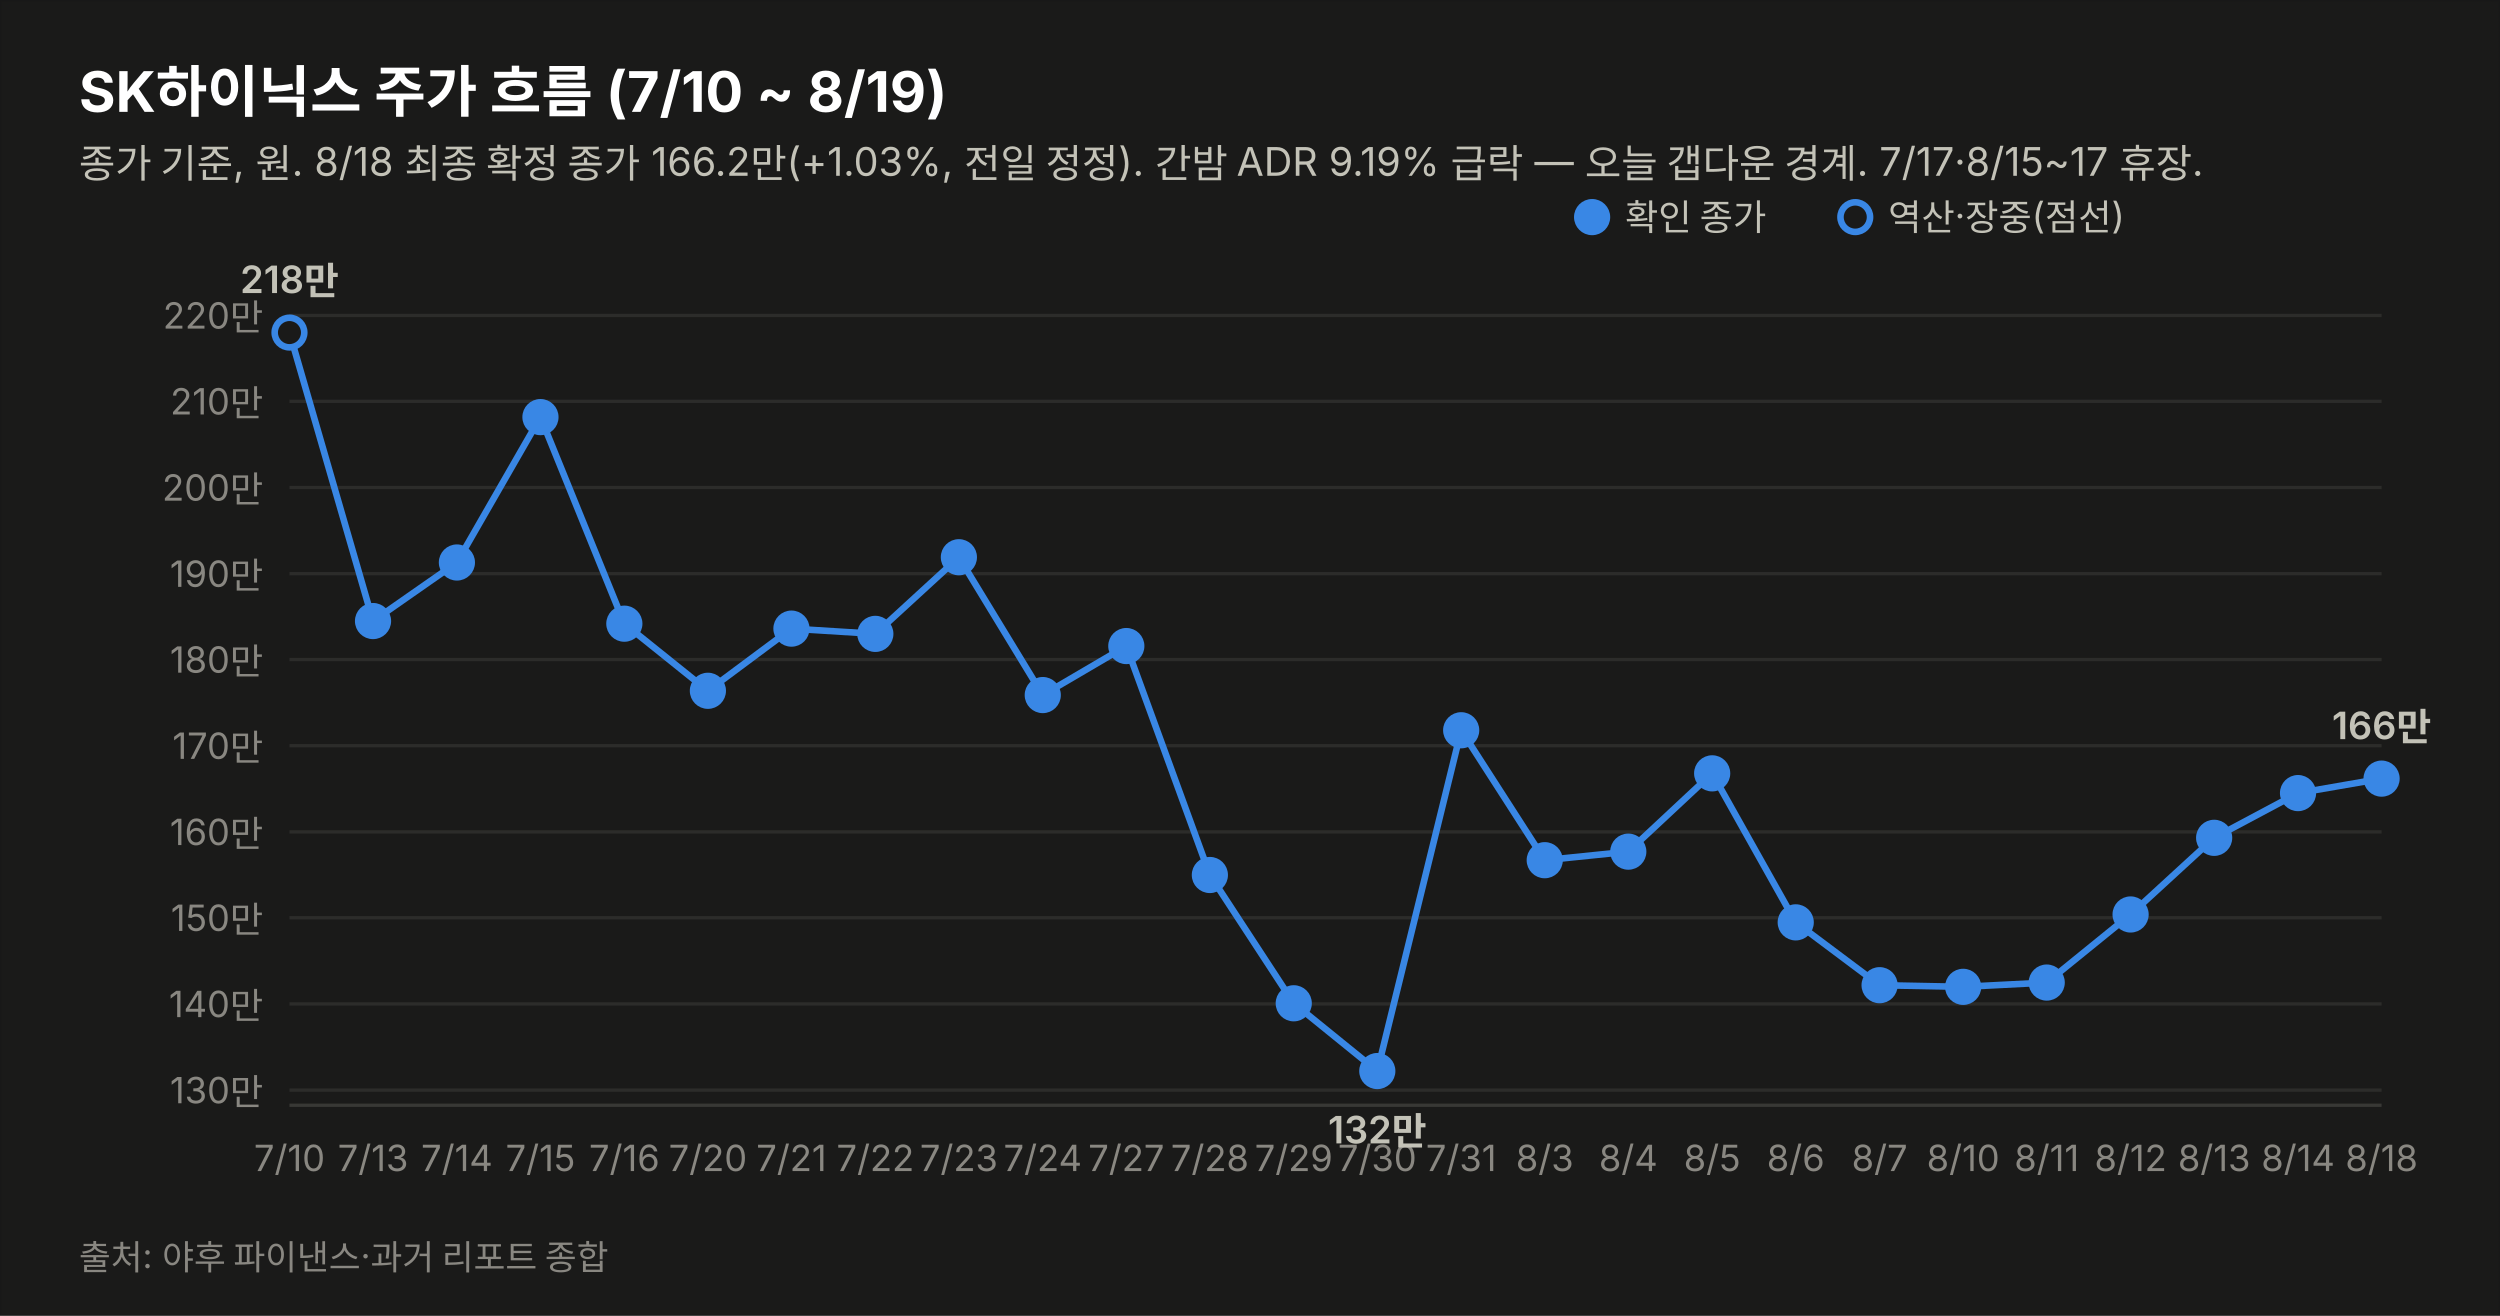
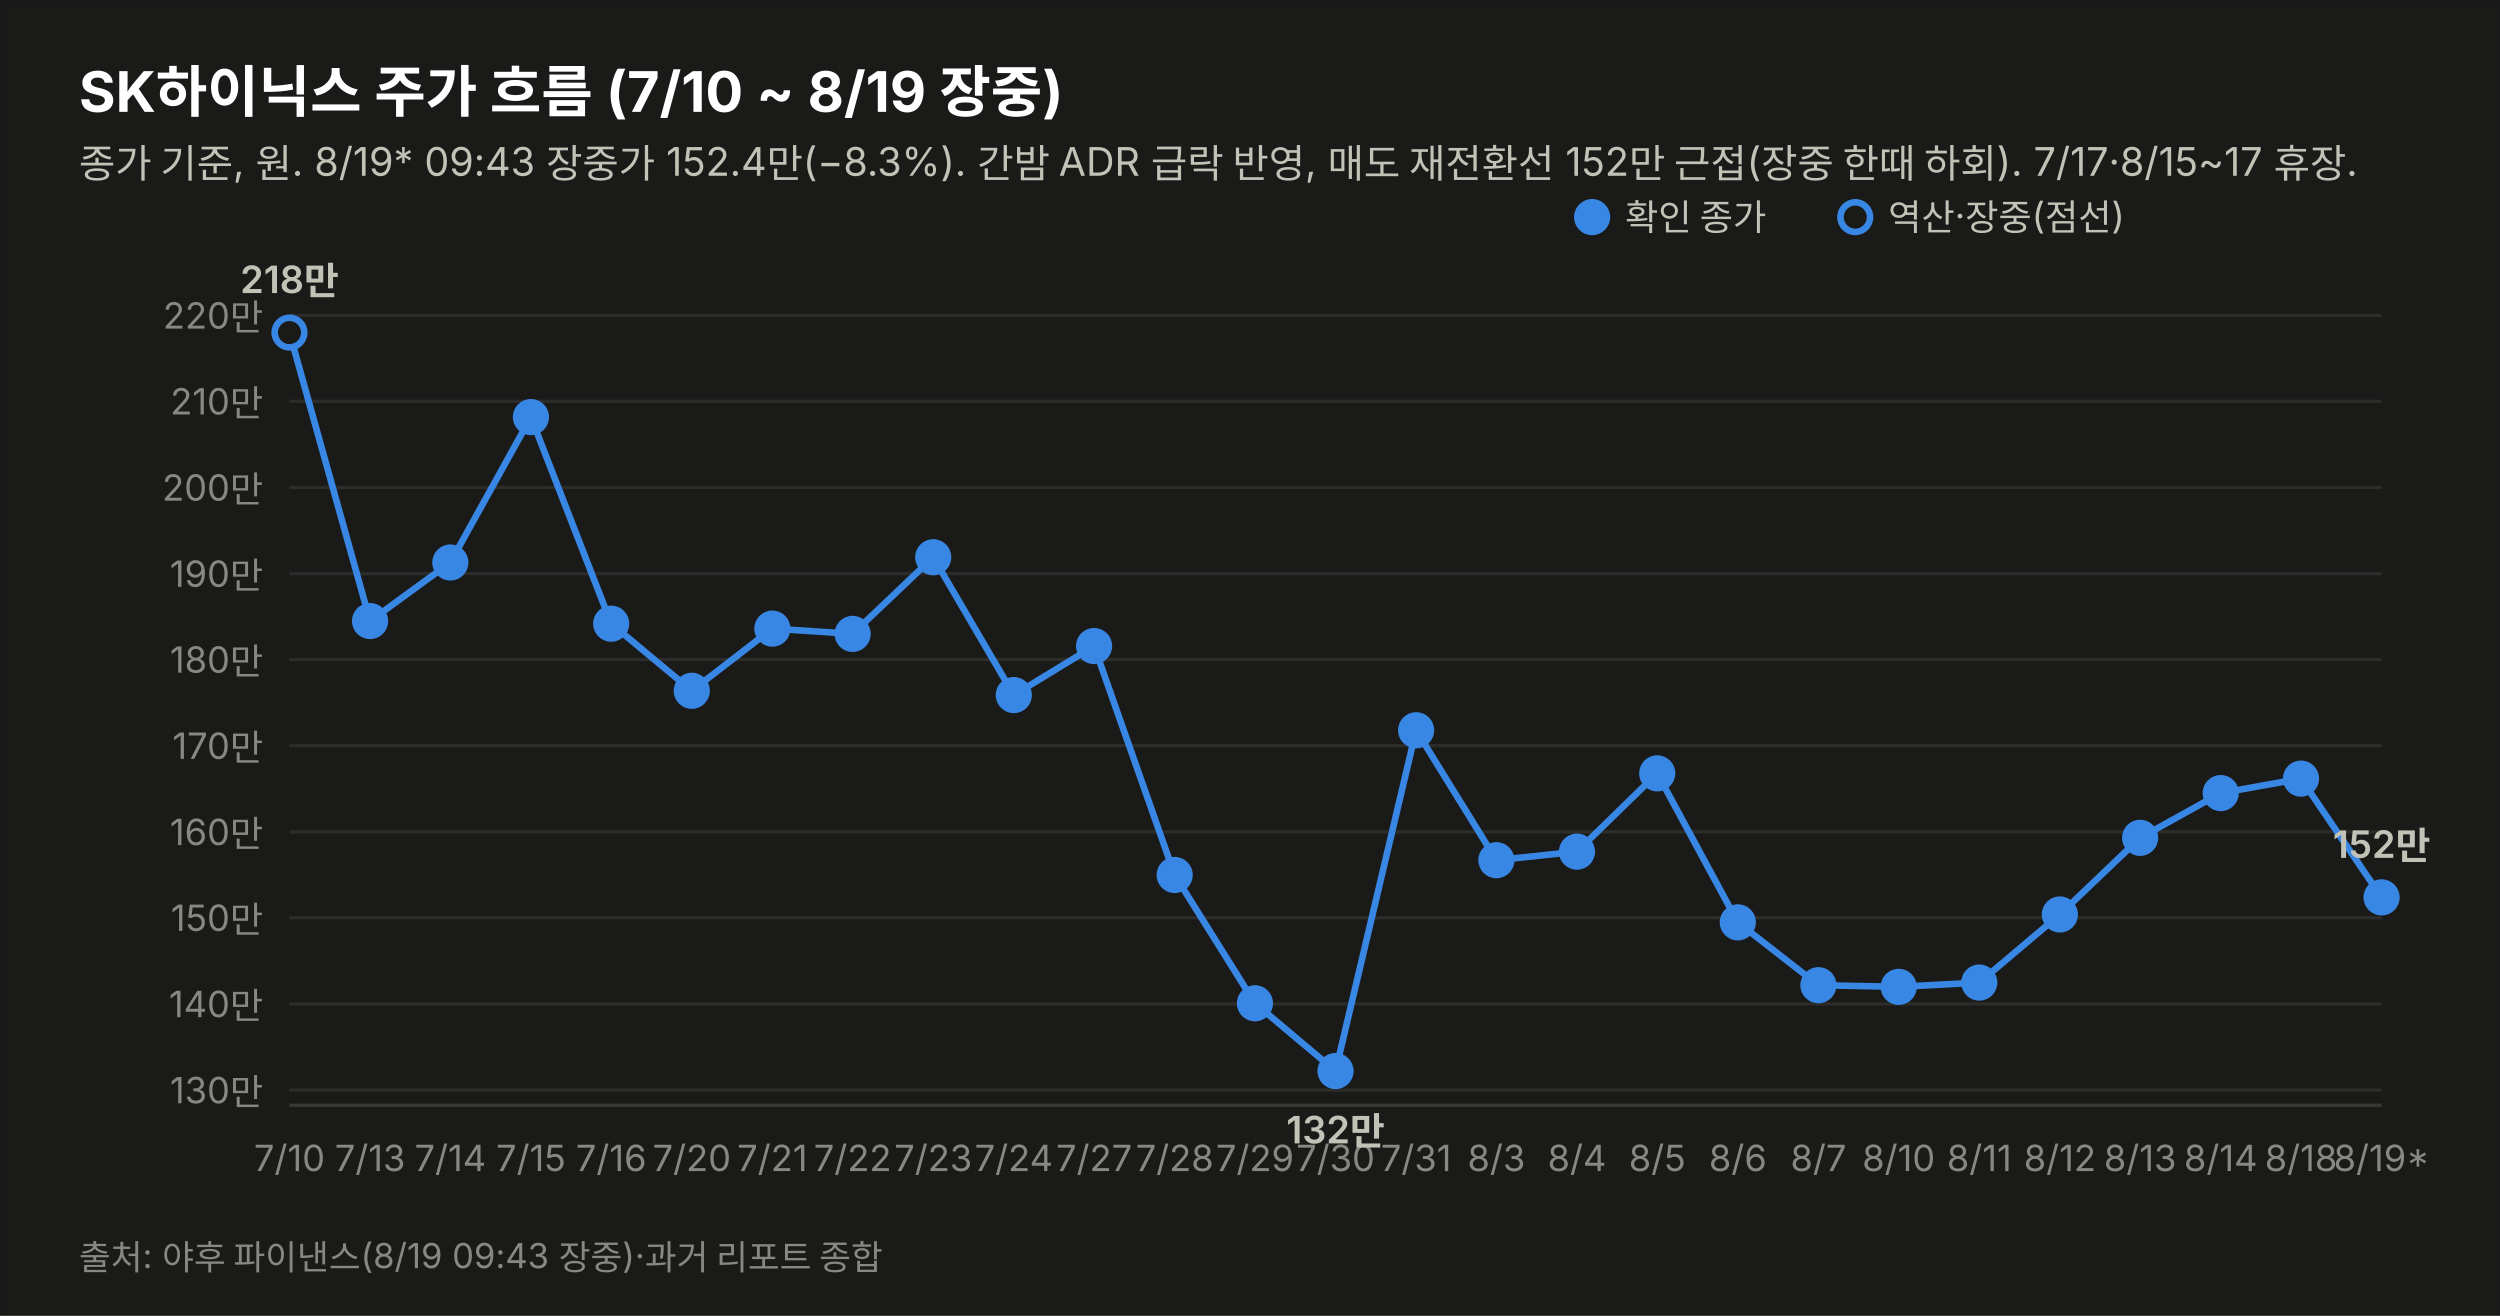
<svg xmlns="http://www.w3.org/2000/svg" width="760" height="400" viewBox="0 0 760 400" font-family="system-ui,-apple-system,&quot;Segoe UI&quot;,&quot;Malgun Gothic&quot;,&quot;Apple SD Gothic Neo&quot;,sans-serif">
  <rect width="760" height="400" fill="#1a1a19" stroke="rgba(11,11,11,0.10)" />
-   <text x="24" y="34" font-size="17" font-weight="700" fill="#ffffff">SK하이닉스 주가 흐름 (7/10 ~ 8/19)</text>
-   <text x="24" y="54" font-size="12" fill="#c3c2b7">종가 기준, 원. 8/18 최종 확정 종가 166.2만(+1.03%, 전일 정정). 간밤 ADR 9.19% 급락 — 오늘 갭다운 경계. 7/17·8/15~17 휴장.</text>
+   <text x="24" y="34" font-size="17" font-weight="700" fill="#ffffff">SK하이닉스 주가 흐름 (7/10 ~ 8/19 장중)</text>
+   <text x="24" y="54" font-size="12" fill="#c3c2b7">종가 기준, 원. 8/19* 09:43 장중가 152.4만(−8.3%). 간밤 ADR 급락 반영, 매도 재전환선 152만 근접(장중 한때 하회). 7/17·8/15~17 휴장.</text>
  <line x1="88" y1="331.4" x2="724" y2="331.4" stroke="#2c2c2a" stroke-width="1" />
  <text x="80" y="335.4" font-size="11" fill="#898781" text-anchor="end" style="font-variant-numeric:tabular-nums">130만</text>
  <line x1="88" y1="305.2" x2="724" y2="305.2" stroke="#2c2c2a" stroke-width="1" />
  <text x="80" y="309.2" font-size="11" fill="#898781" text-anchor="end" style="font-variant-numeric:tabular-nums">140만</text>
  <line x1="88" y1="279.0" x2="724" y2="279.0" stroke="#2c2c2a" stroke-width="1" />
  <text x="80" y="283.0" font-size="11" fill="#898781" text-anchor="end" style="font-variant-numeric:tabular-nums">150만</text>
  <line x1="88" y1="252.9" x2="724" y2="252.9" stroke="#2c2c2a" stroke-width="1" />
  <text x="80" y="256.9" font-size="11" fill="#898781" text-anchor="end" style="font-variant-numeric:tabular-nums">160만</text>
  <line x1="88" y1="226.7" x2="724" y2="226.7" stroke="#2c2c2a" stroke-width="1" />
  <text x="80" y="230.7" font-size="11" fill="#898781" text-anchor="end" style="font-variant-numeric:tabular-nums">170만</text>
  <line x1="88" y1="200.5" x2="724" y2="200.5" stroke="#2c2c2a" stroke-width="1" />
  <text x="80" y="204.5" font-size="11" fill="#898781" text-anchor="end" style="font-variant-numeric:tabular-nums">180만</text>
  <line x1="88" y1="174.4" x2="724" y2="174.4" stroke="#2c2c2a" stroke-width="1" />
  <text x="80" y="178.4" font-size="11" fill="#898781" text-anchor="end" style="font-variant-numeric:tabular-nums">190만</text>
  <line x1="88" y1="148.2" x2="724" y2="148.2" stroke="#2c2c2a" stroke-width="1" />
  <text x="80" y="152.2" font-size="11" fill="#898781" text-anchor="end" style="font-variant-numeric:tabular-nums">200만</text>
  <line x1="88" y1="122.0" x2="724" y2="122.0" stroke="#2c2c2a" stroke-width="1" />
  <text x="80" y="126.0" font-size="11" fill="#898781" text-anchor="end" style="font-variant-numeric:tabular-nums">210만</text>
  <line x1="88" y1="95.9" x2="724" y2="95.9" stroke="#2c2c2a" stroke-width="1" />
  <text x="80" y="99.9" font-size="11" fill="#898781" text-anchor="end" style="font-variant-numeric:tabular-nums">220만</text>
  <line x1="88" y1="336" x2="724" y2="336" stroke="#383835" stroke-width="1" />
-   <path d="M88.0,101.1 L113.4,188.8 L138.9,171.0 L164.3,126.8 L189.8,189.6 L215.2,210.0 L240.6,191.1 L266.1,192.7 L291.5,169.4 L317.0,211.3 L342.4,196.4 L367.8,266.0 L393.3,305.0 L418.7,325.6 L444.2,222.0 L469.6,261.5 L495.0,258.9 L520.5,235.1 L545.9,280.4 L571.4,299.5 L596.8,300.0 L622.2,298.7 L647.7,278.0 L673.1,254.7 L698.6,241.1 L724.0,236.7" fill="none" stroke="#3987e5" stroke-width="2" />
+   <path d="M88.0,101.1 L112.5,188.8 L136.9,171.0 L161.4,126.8 L185.8,189.6 L210.3,210.0 L234.8,191.1 L259.2,192.7 L283.7,169.4 L308.2,211.3 L332.6,196.4 L357.1,266.0 L381.5,305.0 L406.0,325.6 L430.5,222.0 L454.9,261.5 L479.4,258.9 L503.8,235.1 L528.3,280.4 L552.8,299.5 L577.2,300.0 L601.7,298.7 L626.2,278.0 L650.6,254.7 L675.1,241.1 L699.5,236.7 L724.0,272.8" fill="none" stroke="#3987e5" stroke-width="2" />
  <circle cx="88.0" cy="101.1" r="4.5" fill="#1a1a19" stroke="#3987e5" stroke-width="2" />
  <text x="88.0" y="356" font-size="11" fill="#898781" text-anchor="middle">7/10</text>
  <text x="88.0" y="89.1" font-size="11.5" font-weight="600" fill="#c3c2b7" text-anchor="middle" style="font-variant-numeric:tabular-nums">218만</text>
-   <circle cx="113.4" cy="188.8" r="4.5" fill="#3987e5" stroke="#3987e5" stroke-width="2" />
-   <text x="113.4" y="356" font-size="11" fill="#898781" text-anchor="middle">7/13</text>
-   <circle cx="138.9" cy="171.0" r="4.5" fill="#3987e5" stroke="#3987e5" stroke-width="2" />
-   <text x="138.9" y="356" font-size="11" fill="#898781" text-anchor="middle">7/14</text>
-   <circle cx="164.3" cy="126.8" r="4.5" fill="#3987e5" stroke="#3987e5" stroke-width="2" />
-   <text x="164.3" y="356" font-size="11" fill="#898781" text-anchor="middle">7/15</text>
-   <circle cx="189.8" cy="189.6" r="4.5" fill="#3987e5" stroke="#3987e5" stroke-width="2" />
-   <text x="189.8" y="356" font-size="11" fill="#898781" text-anchor="middle">7/16</text>
-   <circle cx="215.2" cy="210.0" r="4.5" fill="#3987e5" stroke="#3987e5" stroke-width="2" />
-   <text x="215.2" y="356" font-size="11" fill="#898781" text-anchor="middle">7/20</text>
-   <circle cx="240.6" cy="191.1" r="4.5" fill="#3987e5" stroke="#3987e5" stroke-width="2" />
-   <text x="240.6" y="356" font-size="11" fill="#898781" text-anchor="middle">7/21</text>
-   <circle cx="266.1" cy="192.7" r="4.5" fill="#3987e5" stroke="#3987e5" stroke-width="2" />
-   <text x="266.1" y="356" font-size="11" fill="#898781" text-anchor="middle">7/22</text>
-   <circle cx="291.5" cy="169.4" r="4.5" fill="#3987e5" stroke="#3987e5" stroke-width="2" />
-   <text x="291.5" y="356" font-size="11" fill="#898781" text-anchor="middle">7/23</text>
-   <circle cx="317.0" cy="211.3" r="4.5" fill="#3987e5" stroke="#3987e5" stroke-width="2" />
-   <text x="317.0" y="356" font-size="11" fill="#898781" text-anchor="middle">7/24</text>
-   <circle cx="342.4" cy="196.4" r="4.5" fill="#3987e5" stroke="#3987e5" stroke-width="2" />
-   <text x="342.4" y="356" font-size="11" fill="#898781" text-anchor="middle">7/27</text>
-   <circle cx="367.8" cy="266.0" r="4.5" fill="#3987e5" stroke="#3987e5" stroke-width="2" />
-   <text x="367.8" y="356" font-size="11" fill="#898781" text-anchor="middle">7/28</text>
-   <circle cx="393.3" cy="305.0" r="4.5" fill="#3987e5" stroke="#3987e5" stroke-width="2" />
-   <text x="393.3" y="356" font-size="11" fill="#898781" text-anchor="middle">7/29</text>
-   <circle cx="418.7" cy="325.6" r="4.5" fill="#3987e5" stroke="#3987e5" stroke-width="2" />
-   <text x="418.7" y="356" font-size="11" fill="#898781" text-anchor="middle">7/30</text>
-   <text x="418.7" y="347.6" font-size="11.5" font-weight="600" fill="#c3c2b7" text-anchor="middle" style="font-variant-numeric:tabular-nums">132만</text>
-   <circle cx="444.2" cy="222.0" r="4.5" fill="#3987e5" stroke="#3987e5" stroke-width="2" />
-   <text x="444.2" y="356" font-size="11" fill="#898781" text-anchor="middle">7/31</text>
-   <circle cx="469.6" cy="261.5" r="4.5" fill="#3987e5" stroke="#3987e5" stroke-width="2" />
-   <text x="469.6" y="356" font-size="11" fill="#898781" text-anchor="middle">8/3</text>
-   <circle cx="495.0" cy="258.9" r="4.5" fill="#3987e5" stroke="#3987e5" stroke-width="2" />
-   <text x="495.0" y="356" font-size="11" fill="#898781" text-anchor="middle">8/4</text>
-   <circle cx="520.5" cy="235.1" r="4.5" fill="#3987e5" stroke="#3987e5" stroke-width="2" />
-   <text x="520.5" y="356" font-size="11" fill="#898781" text-anchor="middle">8/5</text>
-   <circle cx="545.9" cy="280.4" r="4.5" fill="#3987e5" stroke="#3987e5" stroke-width="2" />
-   <text x="545.9" y="356" font-size="11" fill="#898781" text-anchor="middle">8/6</text>
-   <circle cx="571.4" cy="299.5" r="4.5" fill="#3987e5" stroke="#3987e5" stroke-width="2" />
-   <text x="571.4" y="356" font-size="11" fill="#898781" text-anchor="middle">8/7</text>
-   <circle cx="596.8" cy="300.0" r="4.5" fill="#3987e5" stroke="#3987e5" stroke-width="2" />
-   <text x="596.8" y="356" font-size="11" fill="#898781" text-anchor="middle">8/10</text>
-   <circle cx="622.2" cy="298.7" r="4.5" fill="#3987e5" stroke="#3987e5" stroke-width="2" />
-   <text x="622.2" y="356" font-size="11" fill="#898781" text-anchor="middle">8/11</text>
-   <circle cx="647.7" cy="278.0" r="4.5" fill="#3987e5" stroke="#3987e5" stroke-width="2" />
-   <text x="647.7" y="356" font-size="11" fill="#898781" text-anchor="middle">8/12</text>
-   <circle cx="673.1" cy="254.7" r="4.5" fill="#3987e5" stroke="#3987e5" stroke-width="2" />
-   <text x="673.1" y="356" font-size="11" fill="#898781" text-anchor="middle">8/13</text>
-   <circle cx="698.6" cy="241.1" r="4.5" fill="#3987e5" stroke="#3987e5" stroke-width="2" />
-   <text x="698.6" y="356" font-size="11" fill="#898781" text-anchor="middle">8/14</text>
-   <circle cx="724.0" cy="236.7" r="4.5" fill="#3987e5" stroke="#3987e5" stroke-width="2" />
-   <text x="724.0" y="356" font-size="11" fill="#898781" text-anchor="middle">8/18</text>
-   <text x="724.0" y="224.7" font-size="11.5" font-weight="600" fill="#c3c2b7" text-anchor="middle" style="font-variant-numeric:tabular-nums">166만</text>
+   <circle cx="112.5" cy="188.8" r="4.5" fill="#3987e5" stroke="#3987e5" stroke-width="2" />
+   <text x="112.5" y="356" font-size="11" fill="#898781" text-anchor="middle">7/13</text>
+   <circle cx="136.9" cy="171.0" r="4.5" fill="#3987e5" stroke="#3987e5" stroke-width="2" />
+   <text x="136.9" y="356" font-size="11" fill="#898781" text-anchor="middle">7/14</text>
+   <circle cx="161.4" cy="126.8" r="4.5" fill="#3987e5" stroke="#3987e5" stroke-width="2" />
+   <text x="161.4" y="356" font-size="11" fill="#898781" text-anchor="middle">7/15</text>
+   <circle cx="185.8" cy="189.6" r="4.5" fill="#3987e5" stroke="#3987e5" stroke-width="2" />
+   <text x="185.8" y="356" font-size="11" fill="#898781" text-anchor="middle">7/16</text>
+   <circle cx="210.3" cy="210.0" r="4.5" fill="#3987e5" stroke="#3987e5" stroke-width="2" />
+   <text x="210.3" y="356" font-size="11" fill="#898781" text-anchor="middle">7/20</text>
+   <circle cx="234.8" cy="191.1" r="4.5" fill="#3987e5" stroke="#3987e5" stroke-width="2" />
+   <text x="234.8" y="356" font-size="11" fill="#898781" text-anchor="middle">7/21</text>
+   <circle cx="259.2" cy="192.7" r="4.5" fill="#3987e5" stroke="#3987e5" stroke-width="2" />
+   <text x="259.2" y="356" font-size="11" fill="#898781" text-anchor="middle">7/22</text>
+   <circle cx="283.7" cy="169.4" r="4.5" fill="#3987e5" stroke="#3987e5" stroke-width="2" />
+   <text x="283.7" y="356" font-size="11" fill="#898781" text-anchor="middle">7/23</text>
+   <circle cx="308.2" cy="211.3" r="4.5" fill="#3987e5" stroke="#3987e5" stroke-width="2" />
+   <text x="308.2" y="356" font-size="11" fill="#898781" text-anchor="middle">7/24</text>
+   <circle cx="332.6" cy="196.4" r="4.5" fill="#3987e5" stroke="#3987e5" stroke-width="2" />
+   <text x="332.6" y="356" font-size="11" fill="#898781" text-anchor="middle">7/27</text>
+   <circle cx="357.1" cy="266.0" r="4.5" fill="#3987e5" stroke="#3987e5" stroke-width="2" />
+   <text x="357.1" y="356" font-size="11" fill="#898781" text-anchor="middle">7/28</text>
+   <circle cx="381.5" cy="305.0" r="4.5" fill="#3987e5" stroke="#3987e5" stroke-width="2" />
+   <text x="381.5" y="356" font-size="11" fill="#898781" text-anchor="middle">7/29</text>
+   <circle cx="406.0" cy="325.6" r="4.5" fill="#3987e5" stroke="#3987e5" stroke-width="2" />
+   <text x="406.0" y="356" font-size="11" fill="#898781" text-anchor="middle">7/30</text>
+   <text x="406.0" y="347.6" font-size="11.5" font-weight="600" fill="#c3c2b7" text-anchor="middle" style="font-variant-numeric:tabular-nums">132만</text>
+   <circle cx="430.5" cy="222.0" r="4.5" fill="#3987e5" stroke="#3987e5" stroke-width="2" />
+   <text x="430.5" y="356" font-size="11" fill="#898781" text-anchor="middle">7/31</text>
+   <circle cx="454.9" cy="261.5" r="4.5" fill="#3987e5" stroke="#3987e5" stroke-width="2" />
+   <text x="454.9" y="356" font-size="11" fill="#898781" text-anchor="middle">8/3</text>
+   <circle cx="479.4" cy="258.9" r="4.5" fill="#3987e5" stroke="#3987e5" stroke-width="2" />
+   <text x="479.4" y="356" font-size="11" fill="#898781" text-anchor="middle">8/4</text>
+   <circle cx="503.8" cy="235.1" r="4.5" fill="#3987e5" stroke="#3987e5" stroke-width="2" />
+   <text x="503.8" y="356" font-size="11" fill="#898781" text-anchor="middle">8/5</text>
+   <circle cx="528.3" cy="280.4" r="4.5" fill="#3987e5" stroke="#3987e5" stroke-width="2" />
+   <text x="528.3" y="356" font-size="11" fill="#898781" text-anchor="middle">8/6</text>
+   <circle cx="552.8" cy="299.5" r="4.5" fill="#3987e5" stroke="#3987e5" stroke-width="2" />
+   <text x="552.8" y="356" font-size="11" fill="#898781" text-anchor="middle">8/7</text>
+   <circle cx="577.2" cy="300.0" r="4.5" fill="#3987e5" stroke="#3987e5" stroke-width="2" />
+   <text x="577.2" y="356" font-size="11" fill="#898781" text-anchor="middle">8/10</text>
+   <circle cx="601.7" cy="298.7" r="4.5" fill="#3987e5" stroke="#3987e5" stroke-width="2" />
+   <text x="601.7" y="356" font-size="11" fill="#898781" text-anchor="middle">8/11</text>
+   <circle cx="626.2" cy="278.0" r="4.5" fill="#3987e5" stroke="#3987e5" stroke-width="2" />
+   <text x="626.2" y="356" font-size="11" fill="#898781" text-anchor="middle">8/12</text>
+   <circle cx="650.6" cy="254.7" r="4.5" fill="#3987e5" stroke="#3987e5" stroke-width="2" />
+   <text x="650.6" y="356" font-size="11" fill="#898781" text-anchor="middle">8/13</text>
+   <circle cx="675.1" cy="241.1" r="4.5" fill="#3987e5" stroke="#3987e5" stroke-width="2" />
+   <text x="675.1" y="356" font-size="11" fill="#898781" text-anchor="middle">8/14</text>
+   <circle cx="699.5" cy="236.7" r="4.5" fill="#3987e5" stroke="#3987e5" stroke-width="2" />
+   <text x="699.5" y="356" font-size="11" fill="#898781" text-anchor="middle">8/18</text>
+   <circle cx="724.0" cy="272.8" r="4.5" fill="#3987e5" stroke="#3987e5" stroke-width="2" />
+   <text x="724.0" y="356" font-size="11" fill="#898781" text-anchor="middle">8/19*</text>
+   <text x="724.0" y="260.8" font-size="11.5" font-weight="600" fill="#c3c2b7" text-anchor="middle" style="font-variant-numeric:tabular-nums">152만</text>
  <circle cx="484" cy="66" r="4.5" fill="#3987e5" stroke="#3987e5" stroke-width="2" />
  <text x="494" y="70" font-size="11" fill="#c3c2b7">확인 종가</text>
  <circle cx="564" cy="66" r="4.5" fill="#1a1a19" stroke="#3987e5" stroke-width="2" />
  <text x="574" y="70" font-size="11" fill="#c3c2b7">역산·장중(점선)</text>
-   <text x="24" y="386" font-size="10.5" fill="#898781">출처: 야후 파이낸스·과거 리포트 종합</text>
+   <text x="24" y="386" font-size="10.5" fill="#898781">출처: 야후 파이낸스(8/19 09:43 장중)·과거 리포트 종합</text>
</svg>
